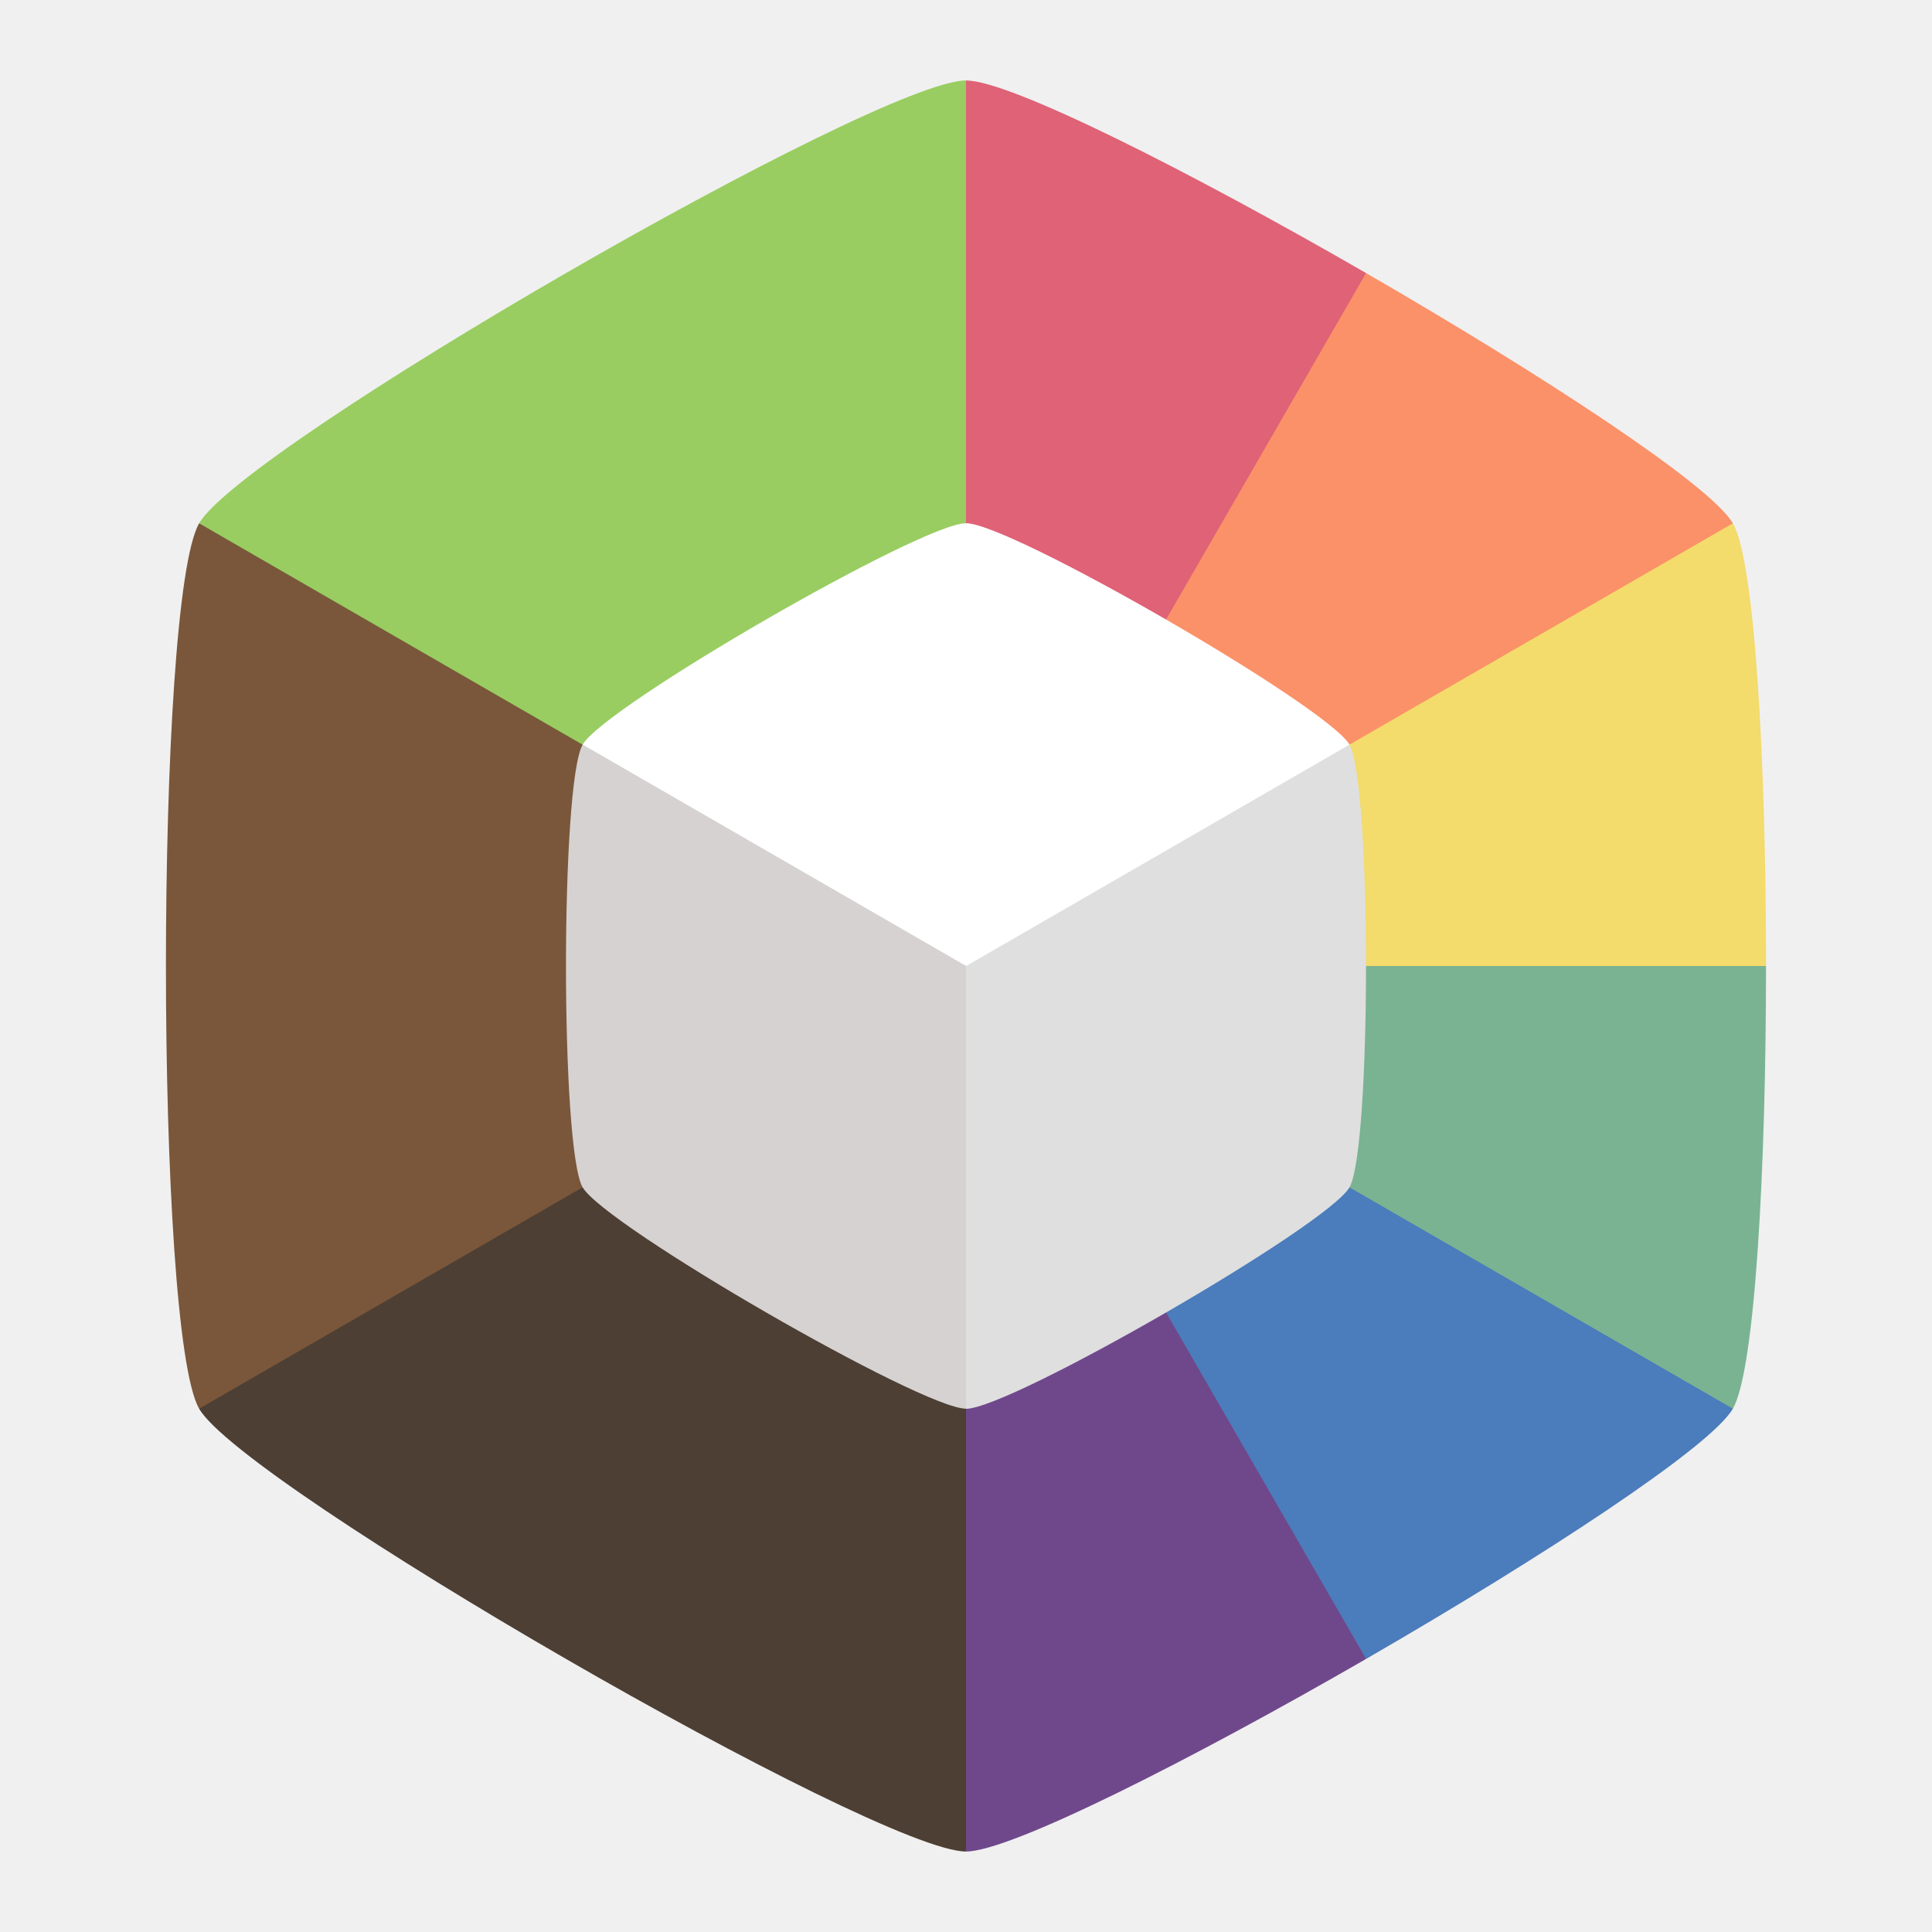
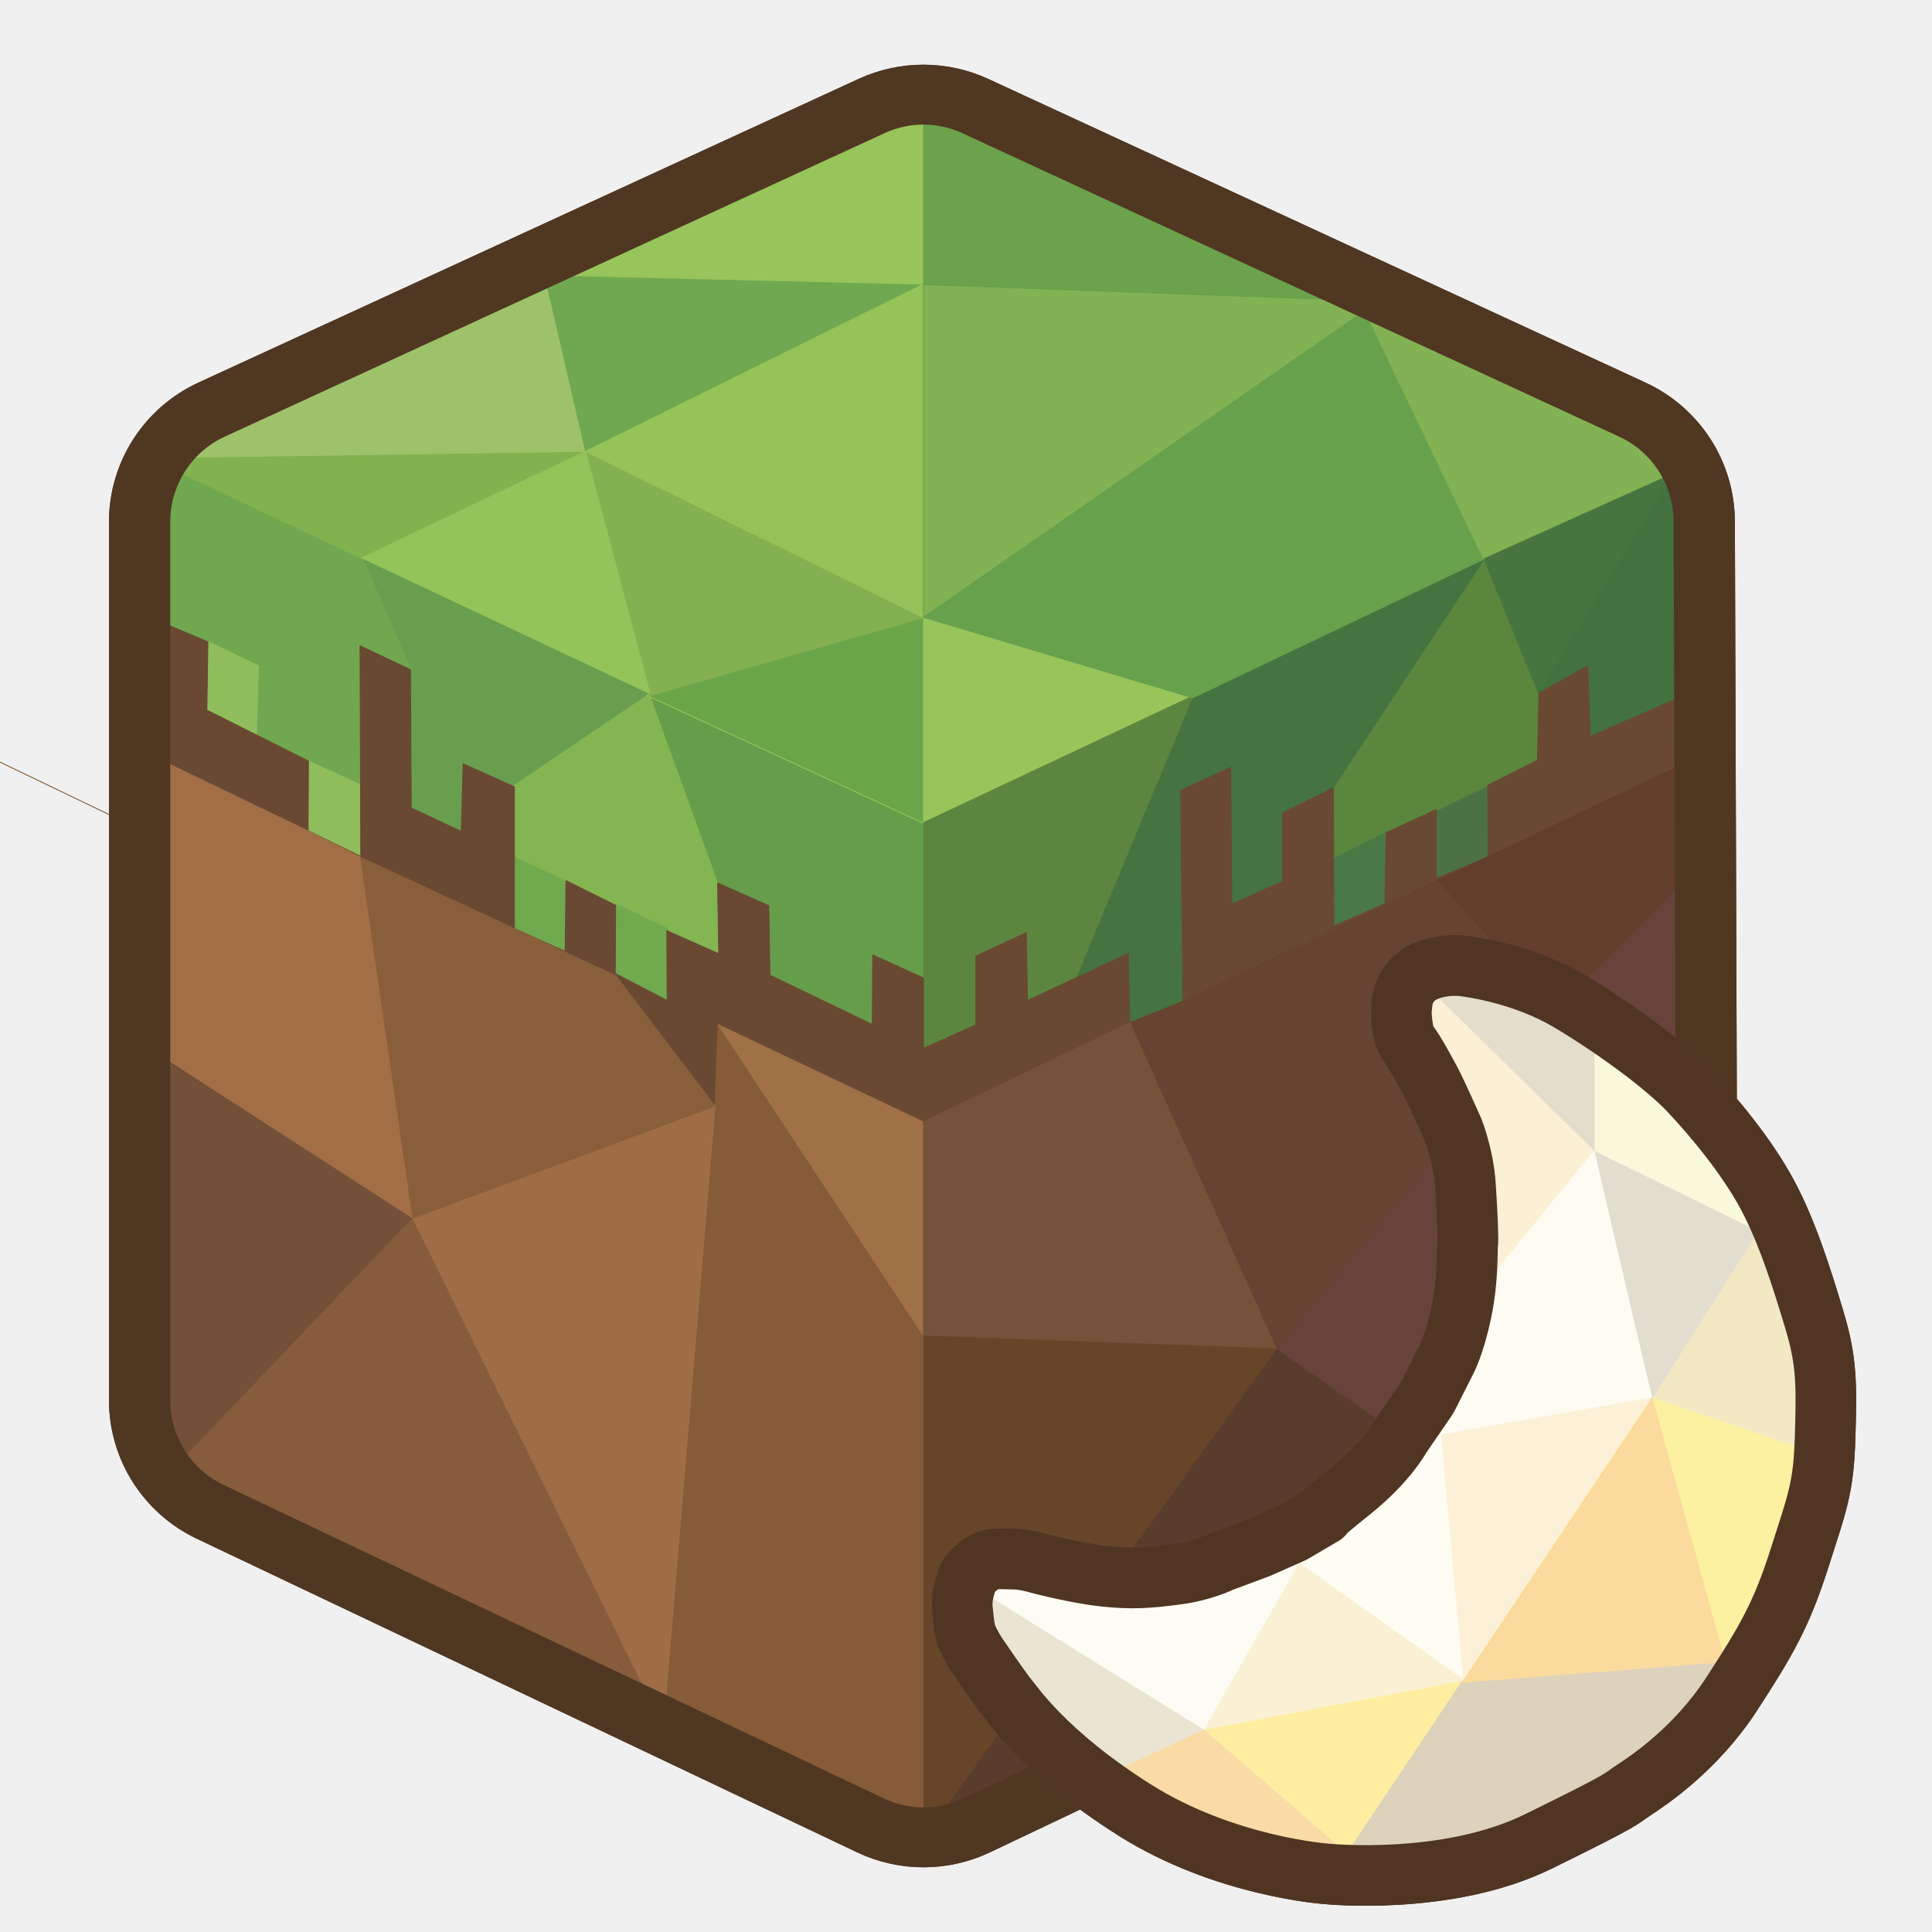
- <svg xmlns="http://www.w3.org/2000/svg" width="48" height="48" viewBox="0 0 12.7 12.7" version="1.1" id="svg3606">
-   <defs id="defs3603" />
-   <g id="layer1">
-     <g id="g531" transform="matrix(0.1353646,0,0,0.1353646,15.30158,0.5291666)" />
-     <g id="g397">
-       <path style="fill:#99cd61;fill-opacity:1;stroke-width:0.265" d="M 6.35,6.35 Z" id="path7899" />
-       <path id="path3228" style="fill:#df6277;fill-opacity:1;stroke-width:0.265" d="M 6.35 0.529 L 3.829 4.895 L 6.35 6.35 L 8.87 4.895 L 8.98 1.795 C 7.829 1.131 6.641 0.529 6.35 0.529 z " />
-       <path id="path2659" style="fill:#fb9168;fill-opacity:1;stroke-width:0.265" d="M 8.98 1.795 L 6.35 6.35 L 8.87 7.805 L 11.391 3.44 C 11.246 3.188 10.131 2.46 8.98 1.795 z " />
-       <path id="path2708" style="fill:#f3db6c;fill-opacity:1;stroke-width:0.265" d="M 11.391 3.44 L 6.35 6.35 L 8.87 7.805 L 11.609 6.35 C 11.609 5.021 11.537 3.692 11.391 3.44 z " />
-       <path id="path1737" style="fill:#7ab392;fill-opacity:1;stroke-width:0.265" d="M 6.35 6.35 L 6.35 9.26 L 11.391 9.26 C 11.537 9.008 11.609 7.679 11.609 6.35 L 6.35 6.35 z " />
-       <path id="path2937" style="fill:#4b7cbc;fill-opacity:1;stroke-width:0.265" d="M 6.35 6.35 L 6.35 9.26 L 8.98 10.905 C 10.131 10.24 11.246 9.512 11.391 9.26 L 6.35 6.35 z " />
-       <path id="path3117" style="fill:#6f488c;fill-opacity:1;stroke-width:0.265" d="M 6.35 6.35 L 3.829 7.805 L 6.35 12.171 C 6.641 12.171 7.829 11.569 8.98 10.905 L 6.35 6.35 z " />
-       <path id="path2010" style="fill:#4d3f33;fill-opacity:1;stroke-width:0.265" d="M 3.829 4.895 L 1.309 9.26 C 1.6 9.765 5.768 12.171 6.35 12.171 L 6.35 6.35 L 3.829 4.895 z " />
-       <path id="path1744" style="fill:#7a573b;fill-opacity:1;stroke-width:0.265" d="M 1.309 3.44 C 1.018 3.944 1.018 8.756 1.309 9.26 L 6.35 6.35 L 6.35 3.44 L 1.309 3.44 z " />
-       <path id="path1739" style="fill:#99cd61;fill-opacity:1;stroke-width:0.265" d="M 6.35 0.529 C 5.768 0.529 1.6 2.935 1.309 3.44 L 6.35 6.35 L 6.35 0.529 z " />
-       <g id="g379">
-         <g id="g1657" transform="matrix(0.8799999,0,0,0.8799999,-10.90649,-1.242093)">
-           <g id="g7651" transform="translate(13.25996,2.277589)">
-             <path id="path6659" style="fill:#ffffff;stroke-width:0.265" d="m 6.35,2.939 c -0.341,0 -2.783,1.41 -2.953,1.705 L 6.35,9.76 9.304,4.645 C 9.133,4.349 6.691,2.939 6.35,2.939 Z" transform="matrix(0.9697482,0,0,0.9697482,0.1920988,0.1920979)" />
-           </g>
-           <path id="path461" style="fill:#dfdfdf;fill-opacity:1;stroke-width:0.265" d="m 16.746,6.974 2.864,4.961 c 0.331,0 2.699,-1.367 2.864,-1.654 0.165,-0.286 0.165,-3.021 0,-3.307 l -2.864,1.654 z" />
-         </g>
-         <path id="path5065" style="fill:#d6d2d2;fill-opacity:1;stroke-width:0.265" d="m 3.83,4.895 c -0.146,0.252 -0.146,2.658 0,2.91 0.146,0.252 2.229,1.455 2.52,1.455 V 6.35 Z" />
+ <svg xmlns="http://www.w3.org/2000/svg" width="100%" height="100%" viewBox="0 0 1250 1250" version="1.1" xml:space="preserve" style="fill-rule:evenodd;clip-rule:evenodd;stroke-linecap:round;stroke-linejoin:round;stroke-miterlimit:1;">
+   <g id="Cube">
+     <g transform="matrix(1.211205,0,0,1.183148,-469.7625,-193.7943)">
+       <path d="M853.515,221.737C871.069,213.47 891.28,213.488 908.821,221.785C981.267,256.052 1176.769,348.526 1259.864,387.83C1283.168,398.853 1298.123,422.702 1298.209,448.983C1298.557,554.349 1299.445,824.107 1299.792,929.285C1299.878,955.473 1285.186,979.357 1262.079,990.591C1179.126,1030.922 982.888,1126.333 909.514,1162.007C891.583,1170.725 870.773,1170.725 852.842,1162.007C779.427,1126.313 583.008,1030.814 500.137,990.523C477.103,979.323 462.423,955.55 462.423,929.445L462.423,449.224C462.423,422.819 477.438,398.83 500.871,387.795C584.418,348.453 780.847,255.956 853.515,221.737Z" style="fill:rgb(135,92,60);stroke:rgb(80,55,34);stroke-width:32.74px;" />
+     </g>
+     <path d="M90.327,523.768L90.327,320.594L120.723,273.272L366.075,160.112L597.439,61.233L728.702,98.389L863.979,176.572L1002.343,226.98L1063.038,272.244L1104.723,348.884L1104.723,562.859L597.525,792.685L172.16,670.362L90.327,523.768Z" style="fill:rgb(113,166,79);stroke:rgb(134,91,56);stroke-width:0.6px;" />
+     <path d="M1080.886,305.058L597.525,531.998L110.364,303.62L100.884,294.14L159.3,255.27L415.454,137.995L591.366,61.233L1046.579,257.841L1080.886,305.058Z" style="fill:rgb(113,166,44);stroke:rgb(134,91,56);stroke-width:0.6px;" />
+     <g>
+       <path d="M862.17,510.406L862.515,555.625L862.687,570.554L996.187,509.802L994.806,491.68L995.669,448.754L960.374,361.201L862.17,510.406Z" style="fill:rgb(91,134,62);stroke:rgb(91,134,62);stroke-width:0.6px;" />
+       <path d="M896.857,538.687L862.855,555.491L863.162,599.261L896.299,584.966L896.857,538.687Z" style="fill:rgb(74,121,69);stroke:rgb(74,121,69);stroke-width:0.6px;" />
+       <g transform="matrix(1,0,0,1,66.41335,-30.28708)">
+         <path d="M896.857,538.687L862.855,555.491L863.162,599.261L896.299,584.966L896.857,538.687Z" style="fill:rgb(77,114,66);stroke:rgb(77,114,66);stroke-width:0.6px;" />
      </g>
+       <path d="M234.122,360.941L265.472,432.405L263.112,551.231L293.619,551.062L332.553,508.4L420.535,448.754L234.122,360.941Z" style="fill:rgb(105,158,78);stroke:rgb(105,158,78);stroke-width:0.6px;" />
+       <path d="M420.535,448.754L465.874,573.647L467.896,631.29L318.564,568.974L332.385,508.4L420.535,448.754Z" style="fill:rgb(131,181,83);stroke:rgb(131,181,83);stroke-width:0.6px;" />
+       <path d="M597.525,531.803L597.525,704.958L467.896,631.29L464.96,571.52L420.535,448.754L597.525,531.803Z" style="fill:rgb(102,157,74);stroke:rgb(102,157,74);stroke-width:0.6px;" />
+       <path d="M597.525,399.342L418.428,449.923L597.525,532.656L772.615,449.923L597.525,399.342Z" style="fill:rgb(106,165,74);stroke:rgb(151,197,89);stroke-width:0.6px;" />
+       <path d="M597.525,399.342L597.525,532.235L771.624,450.135L597.525,399.342Z" style="fill:rgb(151,197,89);stroke:rgb(151,197,89);stroke-width:0.6px;" />
+       <path d="M772.615,449.923L697.145,631.29L693.774,655.168L597.525,704.958L597.525,532.235L772.615,449.923Z" style="fill:rgb(92,134,63);stroke:rgb(92,134,63);stroke-width:0.6px;" />
+       <path d="M960.248,361.679L772.615,449.923L696.729,632.512L700.982,689.122L788.41,657.089L845.611,561.021L862.635,509.614L960.248,361.679Z" style="fill:rgb(69,116,64);stroke:rgb(69,116,64);stroke-width:0.6px;" />
+       <path d="M995.449,448.754L1085.34,303.134L960.248,361.679L995.449,448.754Z" style="fill:rgb(70,117,63);stroke:rgb(70,117,63);stroke-width:0.6px;" />
+       <path d="M995.449,448.754L1001.517,494.782L1104.723,463.601L1104.552,295.223L1078.711,313.594L995.449,448.754Z" style="fill:rgb(66,114,62);stroke:rgb(66,114,62);stroke-width:0.6px;" />
+       <path d="M234.835,361.679L103.558,298.872L90.327,402.427L109.487,404.688L167.089,430.145L165.795,475.019L164.932,490.121L232.944,514.499L265.466,432.518L234.835,361.679Z" style="fill:rgb(113,167,79);stroke:rgb(113,167,79);stroke-width:0.6px;" />
+       <path d="M378.889,292.008L234.835,361.679L94.33,295.223L378.889,292.008Z" style="fill:rgb(130,178,79);stroke:rgb(130,178,79);stroke-width:0.6px;" />
+       <path d="M378.889,292.008L350.651,173.087L106.68,282.853L99.096,296.126L378.889,292.008Z" style="fill:rgb(158,194,105);stroke:rgb(158,194,105);stroke-width:0.6px;" />
+       <path d="M597.439,183.832L378.889,292.008L352.548,177.933L597.439,183.832Z" style="fill:rgb(112,168,79);stroke:rgb(112,168,79);stroke-width:0.6px;" />
+       <path d="M597.439,61.233L352.548,177.933L597.439,183.832L597.439,61.233Z" style="fill:rgb(151,196,91);stroke:rgb(151,196,91);stroke-width:0.6px;" />
+       <path d="M378.889,292.008L597.439,399.571L420.535,450.135L378.889,292.008Z" style="fill:rgb(131,176,81);stroke:rgb(131,176,81);stroke-width:0.6px;" />
+       <path d="M234.122,360.941L420.535,448.754L378.889,292.008L234.122,360.941Z" style="fill:rgb(148,195,89);stroke:rgb(148,195,89);stroke-width:0.6px;" />
+       <path d="M597.439,183.87L378.889,292.008L597.525,399.609L597.439,183.87Z" style="fill:rgb(149,194,89);stroke:rgb(149,194,89);stroke-width:0.6px;" />
+       <path d="M597.525,184.13L889.614,194.227L597.525,57.095L597.525,184.13Z" style="fill:rgb(107,162,75);stroke:rgb(107,162,75);stroke-width:0.6px;" />
+       <path d="M167.252,430.68L165.902,475.535L133.64,459.028L134.071,414.931L167.252,430.68Z" style="fill:rgb(143,189,91);stroke:rgb(143,189,91);stroke-width:0.6px;" />
+       <g transform="matrix(1,0,0,1,199.1475,139.7327)">
+         <path d="M167.252,430.68L165.902,475.535L133.64,459.028L134.071,414.931L167.252,430.68Z" style="fill:rgb(113,169,78);stroke:rgb(113,169,78);stroke-width:0.6px;" />
+       </g>
+       <g transform="matrix(1,0,0,1,264.4088,170.0347)">
+         <path d="M167.252,430.68L165.902,475.535L133.64,459.028L134.071,414.931L167.252,430.68Z" style="fill:rgb(113,169,78);stroke:rgb(113,169,78);stroke-width:0.6px;" />
+       </g>
+       <g transform="matrix(1,0,0,1,65.42384,77.29155)">
+         <path d="M167.468,430.356L167.52,476.182L133.64,459.028L134.071,414.931L167.468,430.356Z" style="fill:rgb(143,189,91);stroke:rgb(143,189,91);stroke-width:0.6px;" />
+       </g>
+       <path d="M597.439,399.342L771.624,451.493L960.248,361.679L881.38,196.217L597.439,399.342Z" style="fill:rgb(103,161,75);stroke:rgb(103,161,75);stroke-width:0.6px;" />
+       <path d="M959.563,361.224L1104.552,295.969L879.966,194.836L959.563,361.224Z" style="fill:rgb(131,178,84);stroke:rgb(127,174,78);stroke-width:0.6px;" />
+       <path d="M597.525,184.13L597.525,399.342L891.774,194.836L597.525,184.13Z" style="fill:rgb(131,178,84);stroke:rgb(103,161,75);stroke-width:0.6px;" />
+     </g>
+     <path d="M90.327,396.602L134.489,415.298L133.837,459.456L199.576,492.421L199.323,537.676L233.454,554.109L232.948,417.839L265.562,433.261L266.068,522.76L298.429,537.929L299.693,494.191L332.813,509.107L332.813,600.881L365.68,615.545L366.185,569.784L398.293,585.712L398.049,629.855L431.661,647.367L431.413,602.145L465.038,617.062L464.28,571.301L497.399,585.965L498.158,630.967L564.397,662.822L564.65,617.82L597.439,632.737L597.439,678.245L631.394,663.075L631.394,618.579L664.008,603.409L664.767,647.4L729.995,616.809L731.006,662.317L765.39,647.906L763.873,511.383L796.234,496.466L796.992,584.954L829.859,570.29L829.859,525.793L862.726,509.866L862.979,599.112L896.098,584.701L896.857,538.687L929.218,523.771L929.218,568.267L962.843,554.362L962.59,508.096L994.698,491.915L995.71,448.43L1027.312,430.733L1028.829,476.493L1104.723,443.374L1104.723,913.164L1090.848,958.47L1040.975,989.208L597.439,1188.767L102.278,950.692L90.327,716.635L90.327,396.602Z" style="fill:rgb(105,73,50);stroke:rgb(105,73,50);stroke-width:0.6px;" />
+     <g>
+       <path d="M-72.105,458.399L462.625,715.588L464.662,662.955L597.525,864.706L597.525,1191.35L427.751,1121.909L462.625,715.588" style="fill:rgb(134,91,56);stroke:rgb(134,91,56);stroke-width:0.6px;" />
+       <path d="M267.141,788.077L115.351,952.574L90.327,924.98L90.327,675.174" style="fill:rgb(115,80,55);stroke:rgb(115,80,55);stroke-width:0.6px;" />
+       <path d="M98.762,489.243L199.323,537.676L233.01,554.47L267.141,788.077L90.327,674.055L81.739,669.098L80.186,594.331L79.461,485.598L79.875,478.763L98.762,489.243Z" style="fill:rgb(162,110,70);stroke:rgb(162,110,70);stroke-width:0.6px;" />
+       <path d="M267.141,788.077L425.615,1110.197L352.533,1089.702L206.638,1008.664L122.634,967.404L110.364,952.574L267.141,788.077Z" style="fill:rgb(135,92,60);stroke:rgb(135,92,60);stroke-width:0.6px;" />
+       <path d="M462.625,715.588L267.141,788.077L429.196,1117.092L462.625,715.588Z" style="fill:rgb(158,109,69);stroke:rgb(158,109,69);stroke-width:0.6px;" />
+       <path d="M398.454,631.312L233.326,554.664L267.141,788.077L462.625,715.588L398.454,631.312Z" style="fill:rgb(137,94,59);stroke:rgb(137,94,59);stroke-width:0.6px;" />
+       <path d="M464.67,662.971L597.525,725.967L597.525,864.364L464.67,662.971Z" style="fill:rgb(160,112,70);stroke:rgb(160,112,70);stroke-width:0.6px;" />
+       <path d="M826.485,872.758L597.525,864.364L597.525,725.731L731.452,661.44L826.485,872.758Z" style="fill:rgb(118,82,59);stroke:rgb(118,82,59);stroke-width:0.6px;" />
+       <path d="M597.525,1191.35L826.485,872.758L597.525,864.364" style="fill:rgb(103,69,41);stroke:rgb(103,69,41);stroke-width:0.6px;" />
+       <path d="M826.485,872.758L731.587,661.44L765.07,647.979L930.095,569.548L962.488,608.261L1005.151,655.138L826.485,872.758Z" style="fill:rgb(103,67,49);stroke:rgb(103,67,44);stroke-width:0.6px;" />
+       <g transform="matrix(2.767426,0,0,2.767426,-1460.751,-1542.534)">
+         <path d="M826.485,872.758L891.045,917.729L751.44,987.88L743.751,991.069L743.72,986.947L749.49,979.312L826.485,872.758Z" style="fill:rgb(89,60,43);stroke:rgb(89,60,43);stroke-width:0.22px;" />
+       </g>
+       <path d="M826.485,872.758L1005.151,997.211L1104.552,936.281L1104.552,907.147L1104.723,488.543L1084.336,496.549L930.537,569.548L1005.151,655.404L826.485,872.758Z" style="fill:rgb(100,62,45);stroke:rgb(100,62,45);stroke-width:0.6px;" />
+       <path d="M826.485,872.758L1005.151,655.615L1113.561,547.205L1115.787,661.936L1115.787,932.243L1095.562,961.317L1027.932,997.211L1005.151,997.211L826.485,872.758Z" style="fill:rgb(103,67,59);stroke:rgb(103,67,59);stroke-width:0.6px;" />
+     </g>
+     <g transform="matrix(1.211205,0,0,1.183148,-469.7625,-193.7943)">
+       <path d="M853.515,221.737C871.069,213.47 891.28,213.488 908.821,221.785C981.267,256.052 1176.769,348.526 1259.864,387.83C1283.168,398.853 1298.123,422.702 1298.209,448.983C1298.557,554.349 1299.445,824.107 1299.792,929.285C1299.878,955.473 1285.186,979.357 1262.079,990.591C1179.126,1030.922 982.888,1126.333 909.514,1162.007C891.583,1170.725 870.773,1170.725 852.842,1162.007C779.427,1126.313 583.008,1030.814 500.137,990.523C477.103,979.323 462.423,955.55 462.423,929.445L462.423,449.224C462.423,422.819 477.438,398.83 500.871,387.795C584.418,348.453 780.847,255.956 853.515,221.737Z" style="fill:none;stroke:rgb(80,55,34);stroke-width:32.74px;" />
    </g>
  </g>
+   <g id="Luna">
+     <path d="M631.284,1069.574C631.284,1069.574 648.476,1094.856 651.813,1098.598C655.15,1102.34 675.78,1134.195 734.03,1171.006C792.28,1207.817 858.014,1212.368 858.014,1212.368C858.014,1212.368 935.928,1220.502 995.183,1191.467C1054.438,1162.432 1047.525,1164.408 1057.204,1158.087C1066.882,1151.766 1097.299,1131.422 1120.211,1096.264C1143.123,1061.106 1152.802,1044.12 1164.258,1008.172C1175.713,972.224 1179.861,963.138 1180.849,929.758C1181.836,896.378 1182.034,880.971 1173.936,854.109C1165.838,827.247 1156.357,796.829 1143.123,772.337C1129.89,747.845 1108.607,722.389 1093.3,706.094C1077.992,689.799 1046.636,666.591 1016.762,648.568C986.888,630.544 953.804,625.875 946.644,625C939.484,624.125 923.929,624.866 915.041,633.013C906.153,641.161 907.14,652.024 906.894,653.012C906.647,653.999 906.647,669.307 911.091,674.985C915.535,680.664 922.695,694.243 925.904,700.169C929.114,706.094 940.224,731.031 940.224,731.031C940.224,731.031 946.891,747.82 948.125,766.337C949.36,784.854 950.1,802.137 949.606,805.346C949.113,808.556 950.1,826.826 945.656,848.306C941.212,869.786 935.78,879.909 935.78,879.909L923.436,904.351L906.153,929.535C906.153,929.535 897.511,945.83 874.056,964.594C850.601,983.358 856.033,980.148 856.033,980.148L836.281,991.753L814.555,1001.381L790.112,1010.517C790.112,1010.517 778.261,1016.442 760.978,1018.664C743.696,1020.886 733.079,1021.874 714.562,1019.899C696.045,1017.923 671.849,1011.504 671.849,1011.504C671.849,1011.504 662.941,1008.778 655.761,1008.778C648.581,1008.778 640.491,1007.362 634.423,1012.216C628.355,1017.07 626.903,1018.183 625,1024.25C623.097,1030.318 621.984,1035.476 622.894,1043.06C623.805,1050.645 623.667,1052.465 625,1057.016C626.333,1061.567 631.284,1069.574 631.284,1069.574Z" style="fill:rgb(250,250,240);stroke:rgb(80,53,35);stroke-width:39.2px;" />
+     <g>
+       <path d="M630.47,1026.471L779.017,1119.467L848.559,998.489L630.47,1026.471Z" style="fill:rgb(253,252,244);stroke:rgb(253,252,244);stroke-width:0.6px;" />
+       <path d="M779.017,1119.467L946.38,1087.018L841.612,1010.027L779.017,1119.467Z" style="fill:rgb(250,241,212);stroke:rgb(250,241,212);stroke-width:0.6px;" />
+       <path d="M946.38,1087.018L932.024,923.748L838.27,999.857L842.484,1010.128L946.38,1087.018Z" style="fill:rgb(252,241,214);stroke:rgb(252,241,214);stroke-width:0.6px;" />
+       <path d="M1068.212,903.929L946.38,1087.018L932.059,927.894L1068.212,903.929Z" style="fill:rgb(252,241,214);stroke:rgb(252,241,214);stroke-width:0.6px;" />
+       <path d="M946.082,1087.783L779.017,1119.467L871.603,1199.296L946.082,1087.783Z" style="fill:rgb(255,238,161);stroke:rgb(255,238,161);stroke-width:0.6px;" />
+       <path d="M714.002,1149.506L779.017,1119.467L630.47,1027.293L627.55,1068.854L714.002,1149.506Z" style="fill:rgb(234,229,210);stroke:rgb(234,229,210);stroke-width:0.6px;" />
+       <path d="M871.487,1199.296L841.992,1209.682L766.146,1187.824L714.002,1149.506L779.017,1119.467L871.487,1199.296Z" style="fill:rgb(250,219,166);stroke:rgb(250,219,166);stroke-width:0.6px;" />
+       <path d="M871.487,1209.682L871.487,1199.296L946.082,1087.783L1119.303,1075.109L1133.524,1087.783L1055.045,1169.389L965.768,1199.296L871.487,1209.682Z" style="fill:rgb(221,210,188);stroke:rgb(221,210,188);stroke-width:0.6px;" />
+       <path d="M1116.669,1075.109L1069.266,903.929L946.082,1088.4L1116.669,1075.109Z" style="fill:rgb(251,218,157);stroke:rgb(251,218,157);stroke-width:0.6px;" />
+       <path d="M1069.266,903.929L1171.184,938.692L1175.134,961.867L1150.642,1041.136L1116.669,1075.109L1069.266,903.929Z" style="fill:rgb(252,240,161);stroke:rgb(252,240,161);stroke-width:0.6px;" />
+       <path d="M1171.184,938.692L1169.077,838.09L1147.218,789.633L1136.684,796.217L1069.266,903.929L1171.184,938.692Z" style="fill:rgb(242,232,196);stroke:rgb(242,232,196);stroke-width:0.6px;" />
+       <path d="M1147.218,789.633L1062.155,673.231L1031.376,662.434L1031.376,745.127L1136.684,796.744L1147.218,789.633Z" style="fill:rgb(249,248,218);stroke:rgb(249,248,218);stroke-width:0.6px;" />
+       <path d="M923.631,630.305L1031.376,662.434L1031.376,744.863L924.158,639.208L923.631,630.305Z" style="fill:rgb(227,222,203);stroke:rgb(227,222,203);stroke-width:0.6px;" />
+       <path d="M906.777,652.953L946.082,755.134L953.917,815.179L958.131,835.194L1031.376,744.863L923.631,639.208L906.777,652.953Z" style="fill:rgb(251,240,212);stroke:rgb(251,240,212);stroke-width:0.6px;" />
+       <path d="M1069.266,903.929L1031.376,744.863L1137.211,796.744L1069.266,903.929Z" style="fill:rgb(225,222,207);stroke:rgb(225,222,207);stroke-width:0.6px;" />
+       <path d="M836.198,1007.69L946.28,1085.643L932.059,927.894L836.198,1007.69Z" style="fill:rgb(255,252,243);stroke:rgb(255,252,243);stroke-width:0.6px;" />
+       <path d="M957.604,835.194L932.059,927.894L1068.212,903.929L1031.376,744.863L957.604,835.194Z" style="fill:rgb(254,251,242);stroke:rgb(254,251,242);stroke-width:0.6px;" />
+     </g>
+     <path d="M631.284,1069.574C631.284,1069.574 648.476,1094.856 651.813,1098.598C655.15,1102.34 675.78,1134.195 734.03,1171.006C792.28,1207.817 858.014,1212.368 858.014,1212.368C858.014,1212.368 935.928,1220.502 995.183,1191.467C1054.438,1162.432 1047.525,1164.408 1057.204,1158.087C1066.882,1151.766 1097.299,1131.422 1120.211,1096.264C1143.123,1061.106 1152.802,1044.12 1164.258,1008.172C1175.713,972.224 1179.861,963.138 1180.849,929.758C1181.836,896.378 1182.034,880.971 1173.936,854.109C1165.838,827.247 1156.357,796.829 1143.123,772.337C1129.89,747.845 1108.607,722.389 1093.3,706.094C1077.992,689.799 1046.636,666.591 1016.762,648.568C986.888,630.544 953.804,625.875 946.644,625C939.484,624.125 923.929,624.866 915.041,633.013C906.153,641.161 907.14,652.024 906.894,653.012C906.647,653.999 906.647,669.307 911.091,674.985C915.535,680.664 922.695,694.243 925.904,700.169C929.114,706.094 940.224,731.031 940.224,731.031C940.224,731.031 946.891,747.82 948.125,766.337C949.36,784.854 950.1,802.137 949.606,805.346C949.113,808.556 950.1,826.826 945.656,848.306C941.212,869.786 935.78,879.909 935.78,879.909L923.436,904.351L906.153,929.535C906.153,929.535 897.511,945.83 874.056,964.594C850.601,983.358 856.033,980.148 856.033,980.148L836.281,991.753L814.555,1001.381L790.112,1010.517C790.112,1010.517 778.261,1016.442 760.978,1018.664C743.696,1020.886 733.079,1021.874 714.562,1019.899C696.045,1017.923 671.849,1011.504 671.849,1011.504C671.849,1011.504 662.941,1008.778 655.761,1008.778C648.581,1008.778 640.491,1007.362 634.423,1012.216C628.355,1017.07 626.903,1018.183 625,1024.25C623.097,1030.318 621.984,1035.476 622.894,1043.06C623.805,1050.645 623.667,1052.465 625,1057.016C626.333,1061.567 631.284,1069.574 631.284,1069.574Z" style="fill:none;stroke:rgb(80,53,35);stroke-width:39.2px;" />
+   </g>
</svg>
